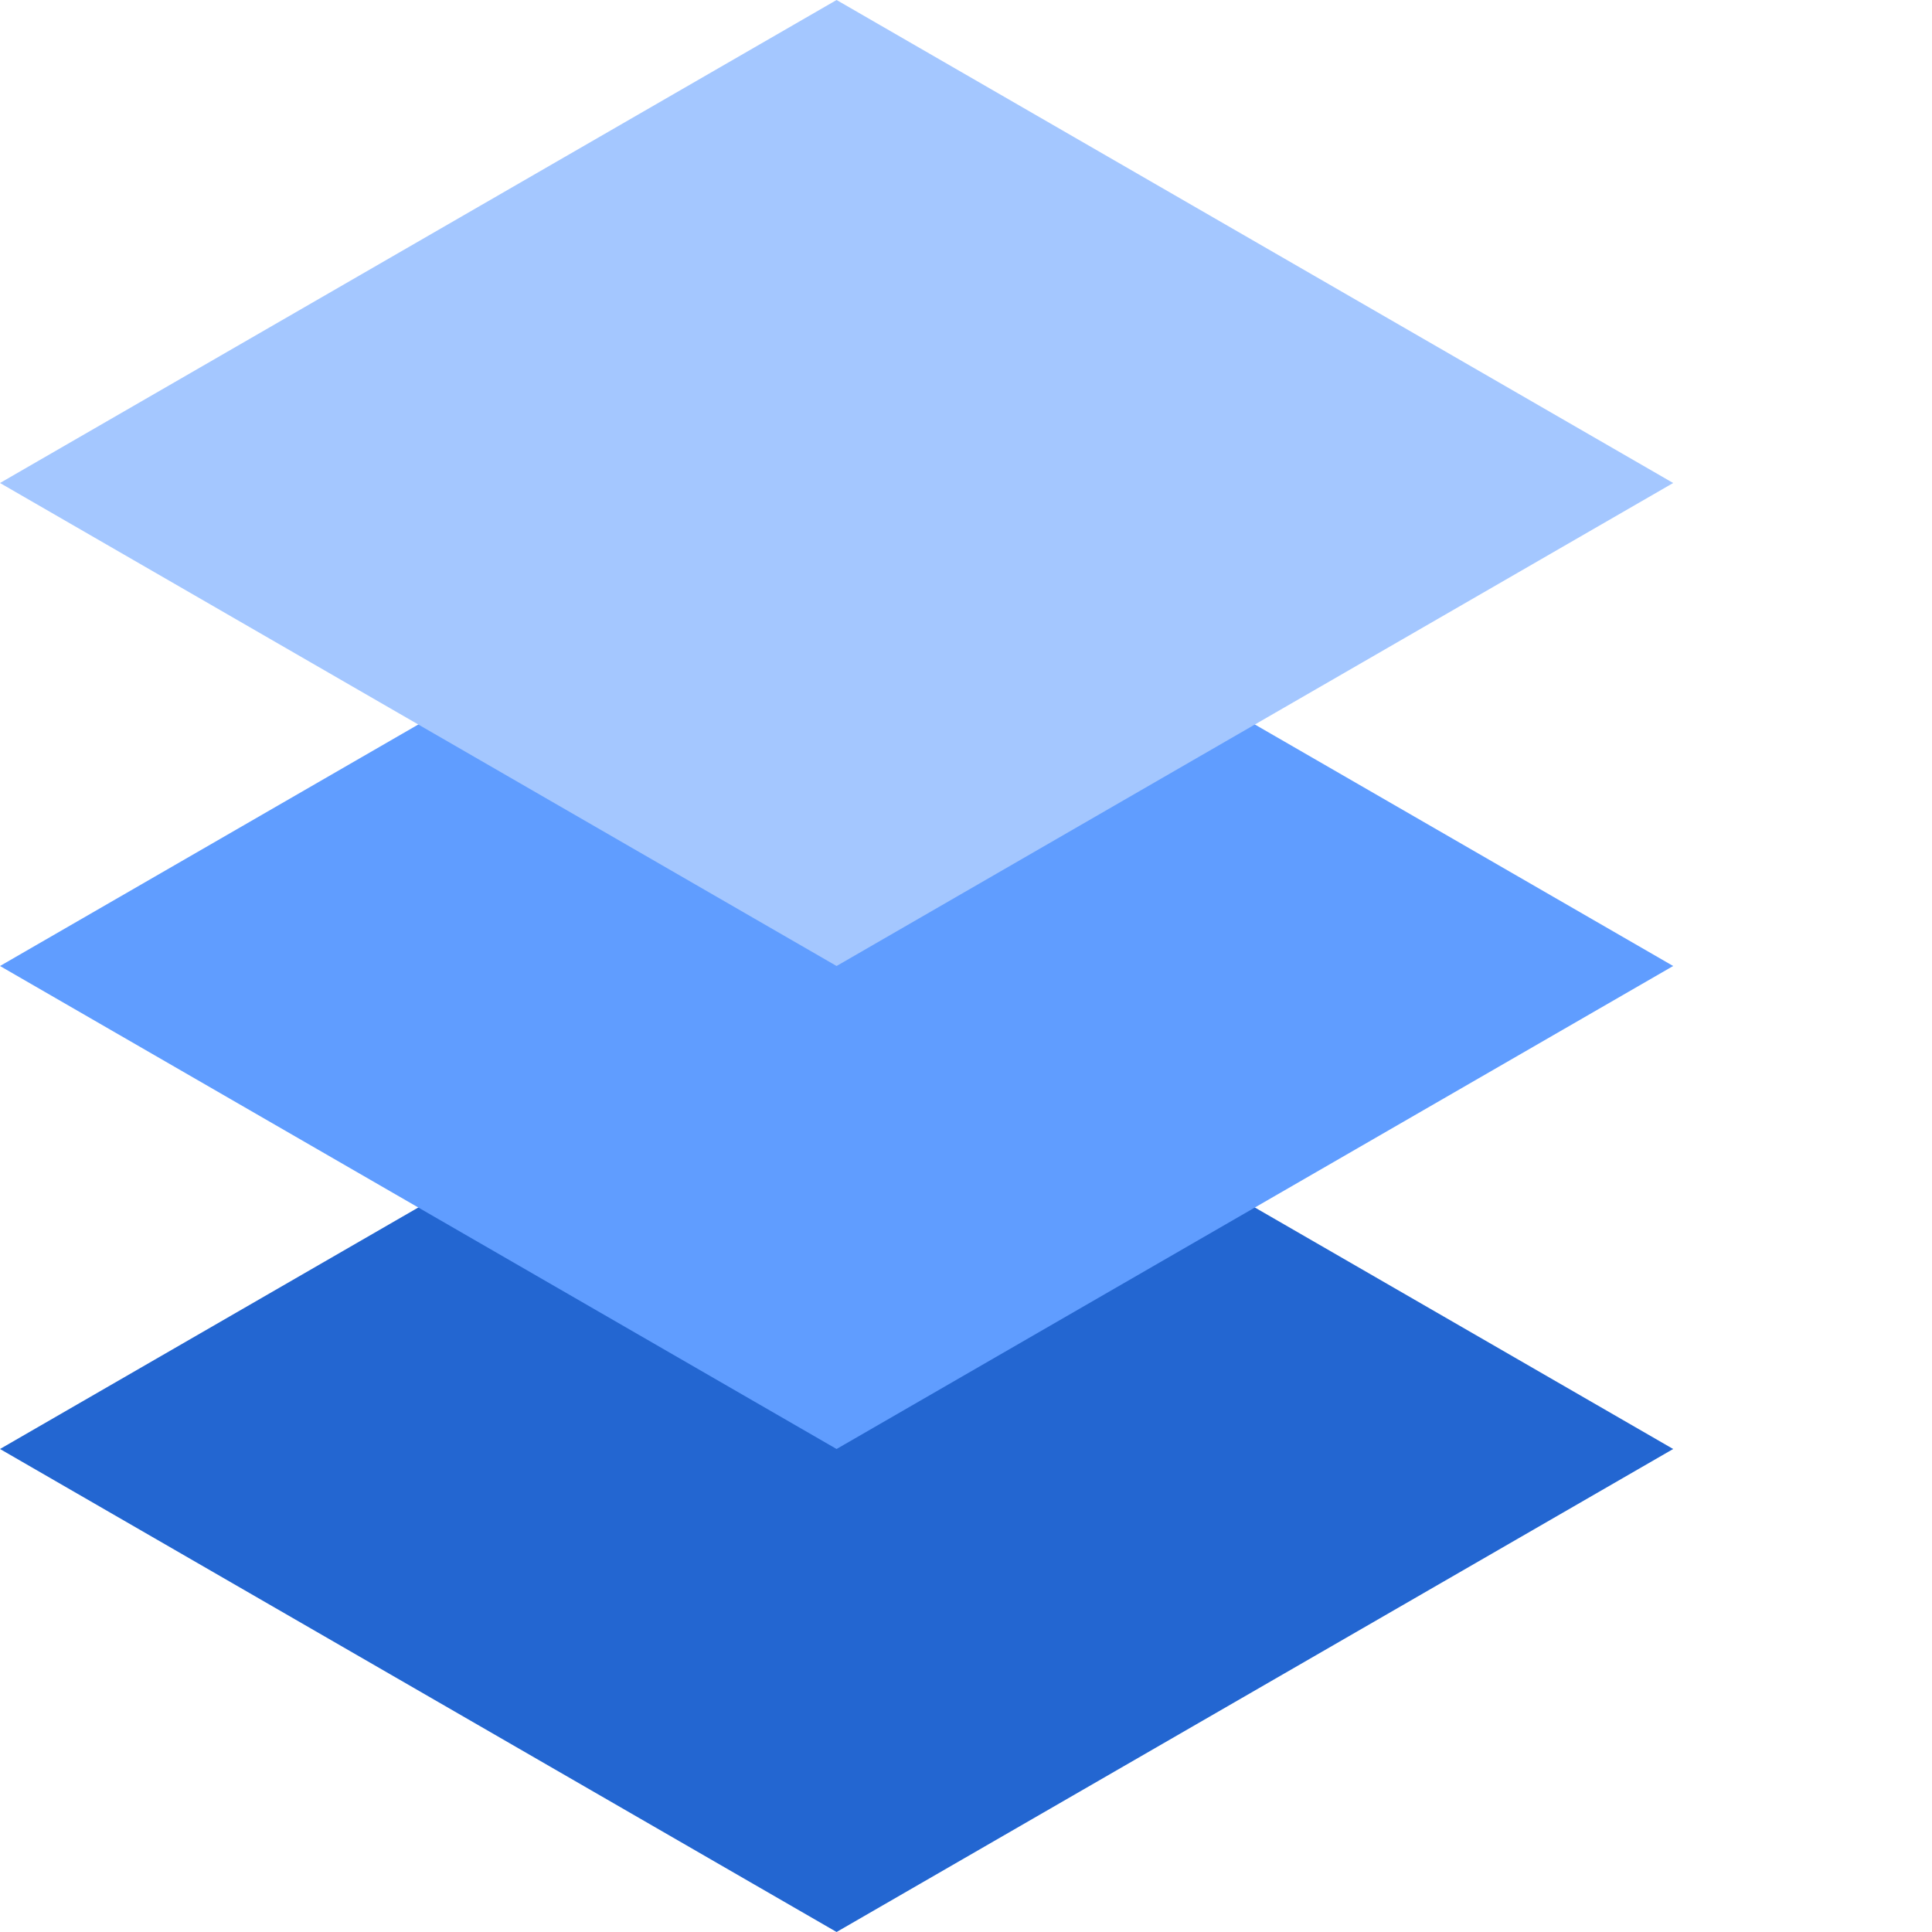
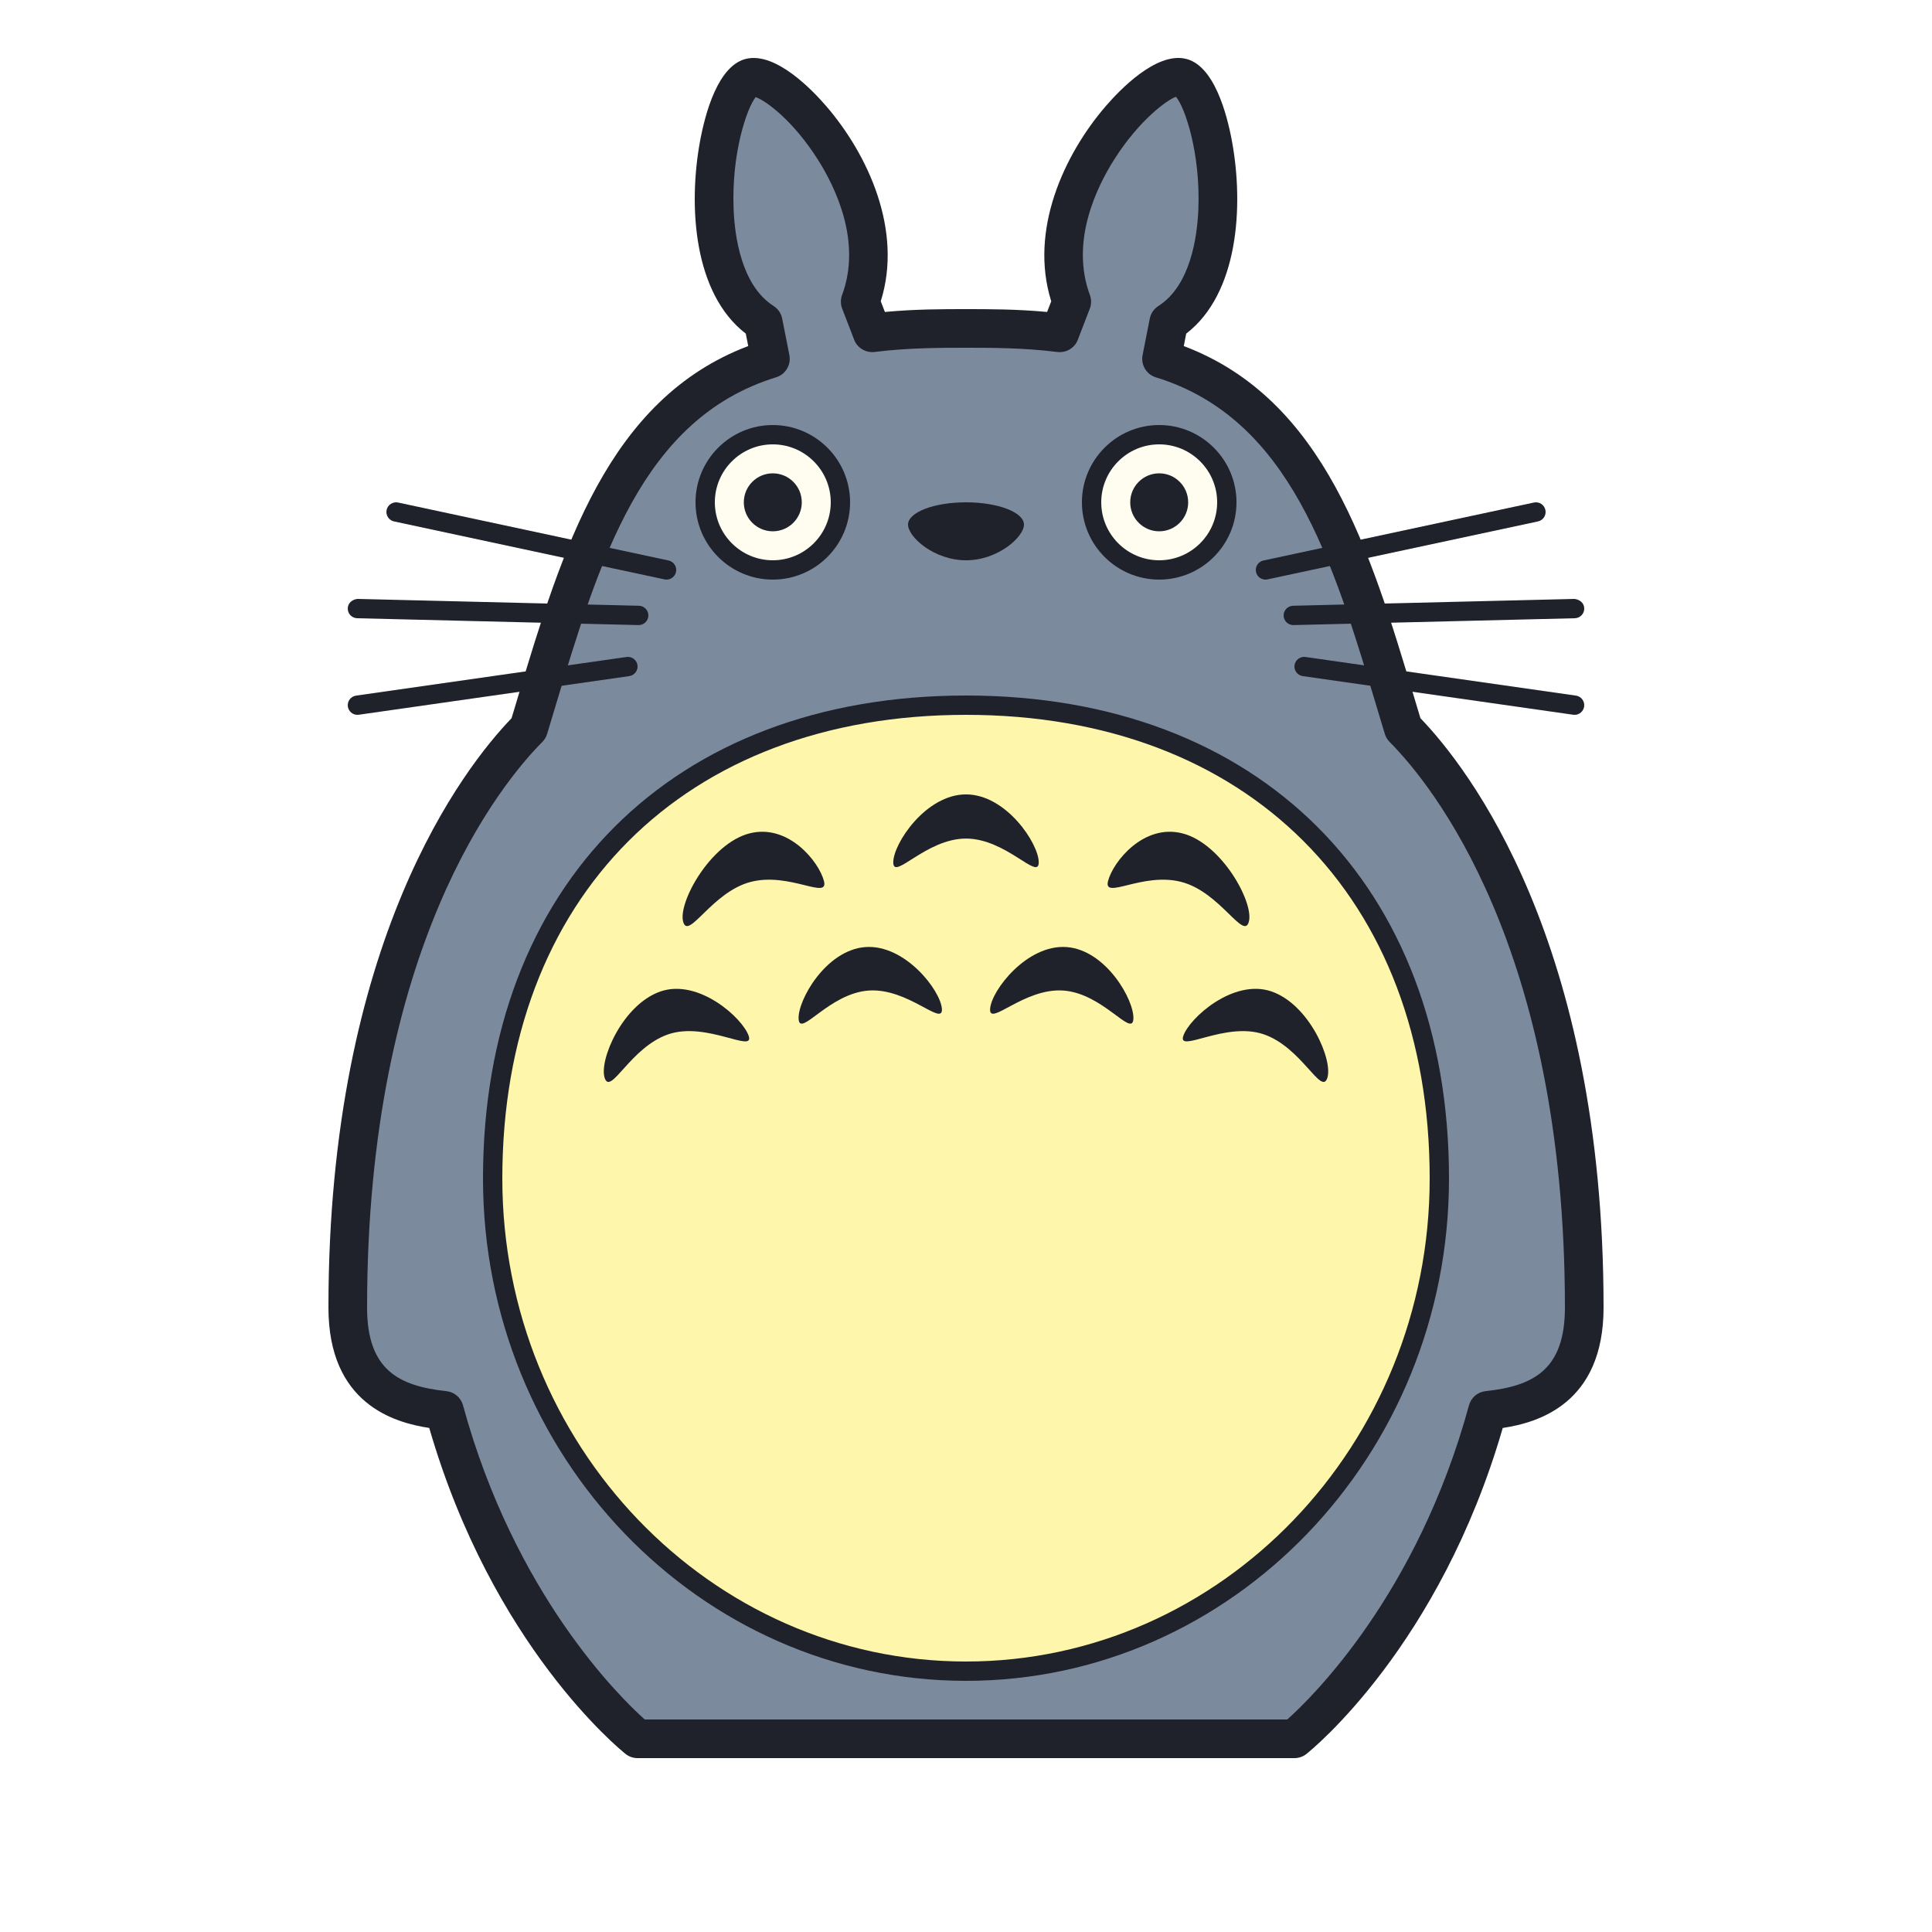
- <svg xmlns="http://www.w3.org/2000/svg" version="1.1" width="256" height="256" viewbox="0 0 949 256">
-   <path fill="#2366d1" d="M110.851 128L221.703 192L110.851 256L0 192Z" />
-   <path fill="#609dff" d="M110.851 64L221.703 128L110.851 192L0 128Z" />
-   <path fill="#a4c7ff" d="M110.851 0L221.703 64L110.851 128L0 64Z" />
+ <svg xmlns="http://www.w3.org/2000/svg" viewBox="0 0 100 100" width="200px" height="200px">
+   <path fill="#7c8a9e" d="M72.635,37.698C70.16,29.53,68,21,60.122,18.574l0.373-1.892c4.166-2.658,2.345-12.31,0.641-12.668 c-1.687-0.355-7.719,6.057-5.661,11.601l-0.62,1.61C53.063,17.003,51.416,17,50,17s-3.063,0.003-4.855,0.225l-0.62-1.61 c2.058-5.544-3.974-11.955-5.661-11.601c-1.704,0.359-3.525,10.01,0.641,12.668l0.373,1.892C32,21,29.84,29.53,27.365,37.698 C23.6,41.483,18,50.856,18,67.681c0,4.29,2.771,5.08,5,5.319c3.149,11.545,10,17,10,17h17h17c0,0,6.851-5.455,10-17 c2.229-0.239,5-1.029,5-5.319C82,50.856,76.4,41.483,72.635,37.698z" />
+   <path fill="#1f212b" d="M67,91H33c-0.227,0-0.446-0.077-0.623-0.218c-0.284-0.227-6.891-5.589-10.159-16.872 C20.391,73.636,17,72.648,17,67.682c0-18.988,7.028-27.962,9.478-30.507l0.322-1.07c2.28-7.592,4.636-15.435,11.928-18.193 l-0.126-0.643c-2.699-2.076-2.982-6.586-2.374-9.928c0.269-1.473,0.941-3.992,2.43-4.305c1.521-0.321,3.38,1.614,4.109,2.459 c2.151,2.497,3.978,6.421,2.821,10.099l0.214,0.553C47.374,16,48.812,16,50,16s2.626,0,4.198,0.147l0.214-0.553 c-1.156-3.678,0.67-7.602,2.821-10.099c0.729-0.846,2.585-2.782,4.109-2.459c1.488,0.313,2.161,2.832,2.43,4.305 c0.608,3.342,0.325,7.852-2.374,9.928l-0.126,0.643C68.564,20.67,70.92,28.513,73.2,36.105l0.322,1.07 C75.972,39.719,83,48.694,83,67.682c0,4.967-3.391,5.955-5.218,6.229c-3.269,11.282-9.875,16.645-10.159,16.872 C67.446,90.923,67.227,91,67,91z M33.371,89h33.258c1.242-1.109,6.728-6.444,9.406-16.263c0.108-0.397,0.449-0.688,0.858-0.731 C79.358,71.742,81,70.905,81,67.682c0-18.704-6.944-27.139-9.073-29.278c-0.115-0.116-0.2-0.258-0.248-0.415l-0.394-1.308 c-2.318-7.719-4.509-15.011-11.457-17.15c-0.49-0.15-0.786-0.646-0.688-1.149l0.373-1.892c0.053-0.268,0.213-0.503,0.443-0.649 c1.665-1.063,2.012-3.584,2.07-4.992c0.122-2.969-0.718-5.333-1.158-5.84c-0.418,0.139-1.874,1.161-3.199,3.25 c-0.909,1.433-2.282,4.249-1.257,7.009c0.085,0.229,0.083,0.48-0.004,0.708l-0.62,1.61c-0.165,0.429-0.599,0.686-1.057,0.633 C52.979,18,51.327,18,50,18s-2.979,0-4.732,0.217c-0.456,0.054-0.892-0.205-1.057-0.633l-0.62-1.61 c-0.087-0.228-0.089-0.479-0.004-0.708c1.025-2.76-0.348-5.576-1.257-7.009c-1.287-2.03-2.699-3.053-3.216-3.23 c-0.444,0.544-1.263,2.888-1.142,5.82c0.059,1.408,0.405,3.929,2.07,4.992c0.23,0.146,0.391,0.381,0.443,0.649l0.373,1.892 c0.099,0.502-0.197,0.999-0.688,1.149c-6.948,2.14-9.139,9.431-11.457,17.15l-0.394,1.308c-0.048,0.157-0.133,0.299-0.248,0.415 C25.944,40.543,19,48.978,19,67.682c0,3.224,1.642,4.06,4.106,4.324c0.409,0.043,0.75,0.334,0.858,0.731 C26.644,82.556,32.129,87.891,33.371,89z" />
+   <path fill="#fef6aa" d="M74.5,61c0,14.083-10.969,25.5-24.5,25.5S25.5,75.083,25.5,61s9-24.5,24.5-24.5S74.5,46.917,74.5,61z" />
+   <path fill="#1f212b" d="M50,87c-13.785,0-25-11.664-25-26c0-15.187,9.813-25,25-25s25,9.813,25,25C75,75.336,63.785,87,50,87 z M50,37c-14.579,0-24,9.42-24,24c0,13.785,10.767,25,24,25s24-11.215,24-25C74,46.42,64.579,37,50,37z" />
+   <circle cx="40" cy="26" r="3.5" fill="#fefdef" />
+   <path fill="#1f212b" d="M40,30c-2.206,0-4-1.794-4-4s1.794-4,4-4s4,1.794,4,4S42.206,30,40,30z M40,23c-1.654,0-3,1.346-3,3 s1.346,3,3,3s3-1.346,3-3S41.654,23,40,23z" />
+   <path fill="#1f212b" d="M34.501,30c-0.035,0-0.07-0.003-0.105-0.011l-14-3c-0.271-0.058-0.442-0.324-0.385-0.594 c0.059-0.27,0.329-0.442,0.594-0.384l14,3c0.271,0.058,0.442,0.324,0.385,0.594C34.938,29.839,34.731,30,34.501,30z" />
+   <path fill="#1f212b" d="M33.059,32.354c-0.004,0-0.008,0-0.012,0L18.488,32c-0.276-0.007-0.495-0.236-0.488-0.512 s0.236-0.467,0.512-0.488l14.559,0.354c0.276,0.007,0.495,0.236,0.488,0.512C33.552,32.138,33.329,32.354,33.059,32.354z" />
+   <path fill="#1f212b" d="M18.499,37c-0.244,0-0.458-0.18-0.494-0.429c-0.039-0.273,0.151-0.527,0.425-0.566l14-2 c0.268-0.039,0.526,0.151,0.565,0.424s-0.151,0.527-0.425,0.566l-14,2C18.547,36.999,18.522,37,18.499,37z" />
+   <path fill="#1f212b" d="M65.499,30c-0.23,0-0.438-0.161-0.488-0.395c-0.058-0.27,0.114-0.536,0.385-0.594l14-3 c0.268-0.058,0.535,0.114,0.594,0.384c0.058,0.27-0.114,0.536-0.385,0.594l-14,3C65.569,29.997,65.534,30,65.499,30z" />
+   <path fill="#1f212b" d="M66.941,32.354c-0.271,0-0.493-0.216-0.5-0.488c-0.007-0.276,0.212-0.505,0.488-0.512L81.488,31 c0.283,0.028,0.505,0.212,0.512,0.488c0.007,0.276-0.212,0.505-0.488,0.512l-14.559,0.354 C66.949,32.354,66.945,32.354,66.941,32.354z" />
+   <path fill="#1f212b" d="M81.501,37c-0.023,0-0.048-0.001-0.071-0.005l-14-2c-0.273-0.039-0.464-0.292-0.425-0.566 c0.04-0.273,0.299-0.464,0.565-0.424l14,2c0.273,0.039,0.464,0.292,0.425,0.566C81.959,36.82,81.745,37,81.501,37z" />
+   <path fill="#1f212b" d="M53,27.154C53,27.791,51.657,29,50,29s-3-1.209-3-1.846C47,26.517,48.343,26,50,26 S53,26.517,53,27.154z" />
+   <circle cx="40" cy="26" r="1.5" fill="#1f212b" />
+   <circle cx="60" cy="26" r="3.5" fill="#fefdef" />
+   <path fill="#1f212b" d="M60,30c-2.206,0-4-1.794-4-4s1.794-4,4-4s4,1.794,4,4S62.206,30,60,30z M60,23c-1.654,0-3,1.346-3,3 s1.346,3,3,3s3-1.346,3-3S61.654,23,60,23z" />
+   <circle cx="60" cy="26" r="1.5" fill="#1f212b" />
+   <path fill="#1f212b" d="M53.765,44.635c0,0.971-1.686-1.231-3.765-1.231s-3.765,2.202-3.765,1.231 c0-0.971,1.686-3.517,3.765-3.517S53.765,43.664,53.765,44.635z" />
+   <path fill="#1f212b" d="M48.752,52.215c0.069,0.957-1.748-1.092-3.795-0.944c-2.048,0.148-3.551,2.437-3.62,1.481 c-0.069-0.957,1.409-3.584,3.457-3.732C46.841,48.871,48.683,51.258,48.752,52.215z" />
+   <path fill="#1f212b" d="M51.248,52.215c-0.069,0.957,1.748-1.092,3.795-0.944c2.048,0.148,3.551,2.437,3.62,1.481 c0.069-0.957-1.409-3.584-3.457-3.732C53.159,48.871,51.317,51.258,51.248,52.215z" />
+   <path fill="#1f212b" d="M38.752,53.618c0.311,0.92-2.183-0.753-4.152-0.086c-1.969,0.667-2.989,3.189-3.3,2.269 c-0.311-0.92,0.931-3.821,2.9-4.488C36.169,50.646,38.441,52.698,38.752,53.618z" />
+   <path fill="#1f212b" d="M61.248,53.618c-0.311,0.92,2.183-0.753,4.152-0.086c1.969,0.667,2.989,3.189,3.3,2.269 c0.311-0.92-0.931-3.821-2.9-4.488C63.831,50.646,61.559,52.698,61.248,53.618z" />
+   <path fill="#1f212b" d="M35.358,47.7c0.261,1.006,1.483-1.53,3.496-2.052c2.013-0.522,4.054,0.958,3.793-0.048 c-0.261-1.006-1.847-2.984-3.86-2.462C36.774,43.66,35.097,46.694,35.358,47.7z" />
+   <path fill="#1f212b" d="M64.642,47.7c-0.261,1.006-1.483-1.53-3.496-2.052c-2.013-0.522-4.054,0.958-3.793-0.048 c0.261-1.006,1.847-2.984,3.86-2.462C63.226,43.66,64.903,46.694,64.642,47.7z" />
</svg>
